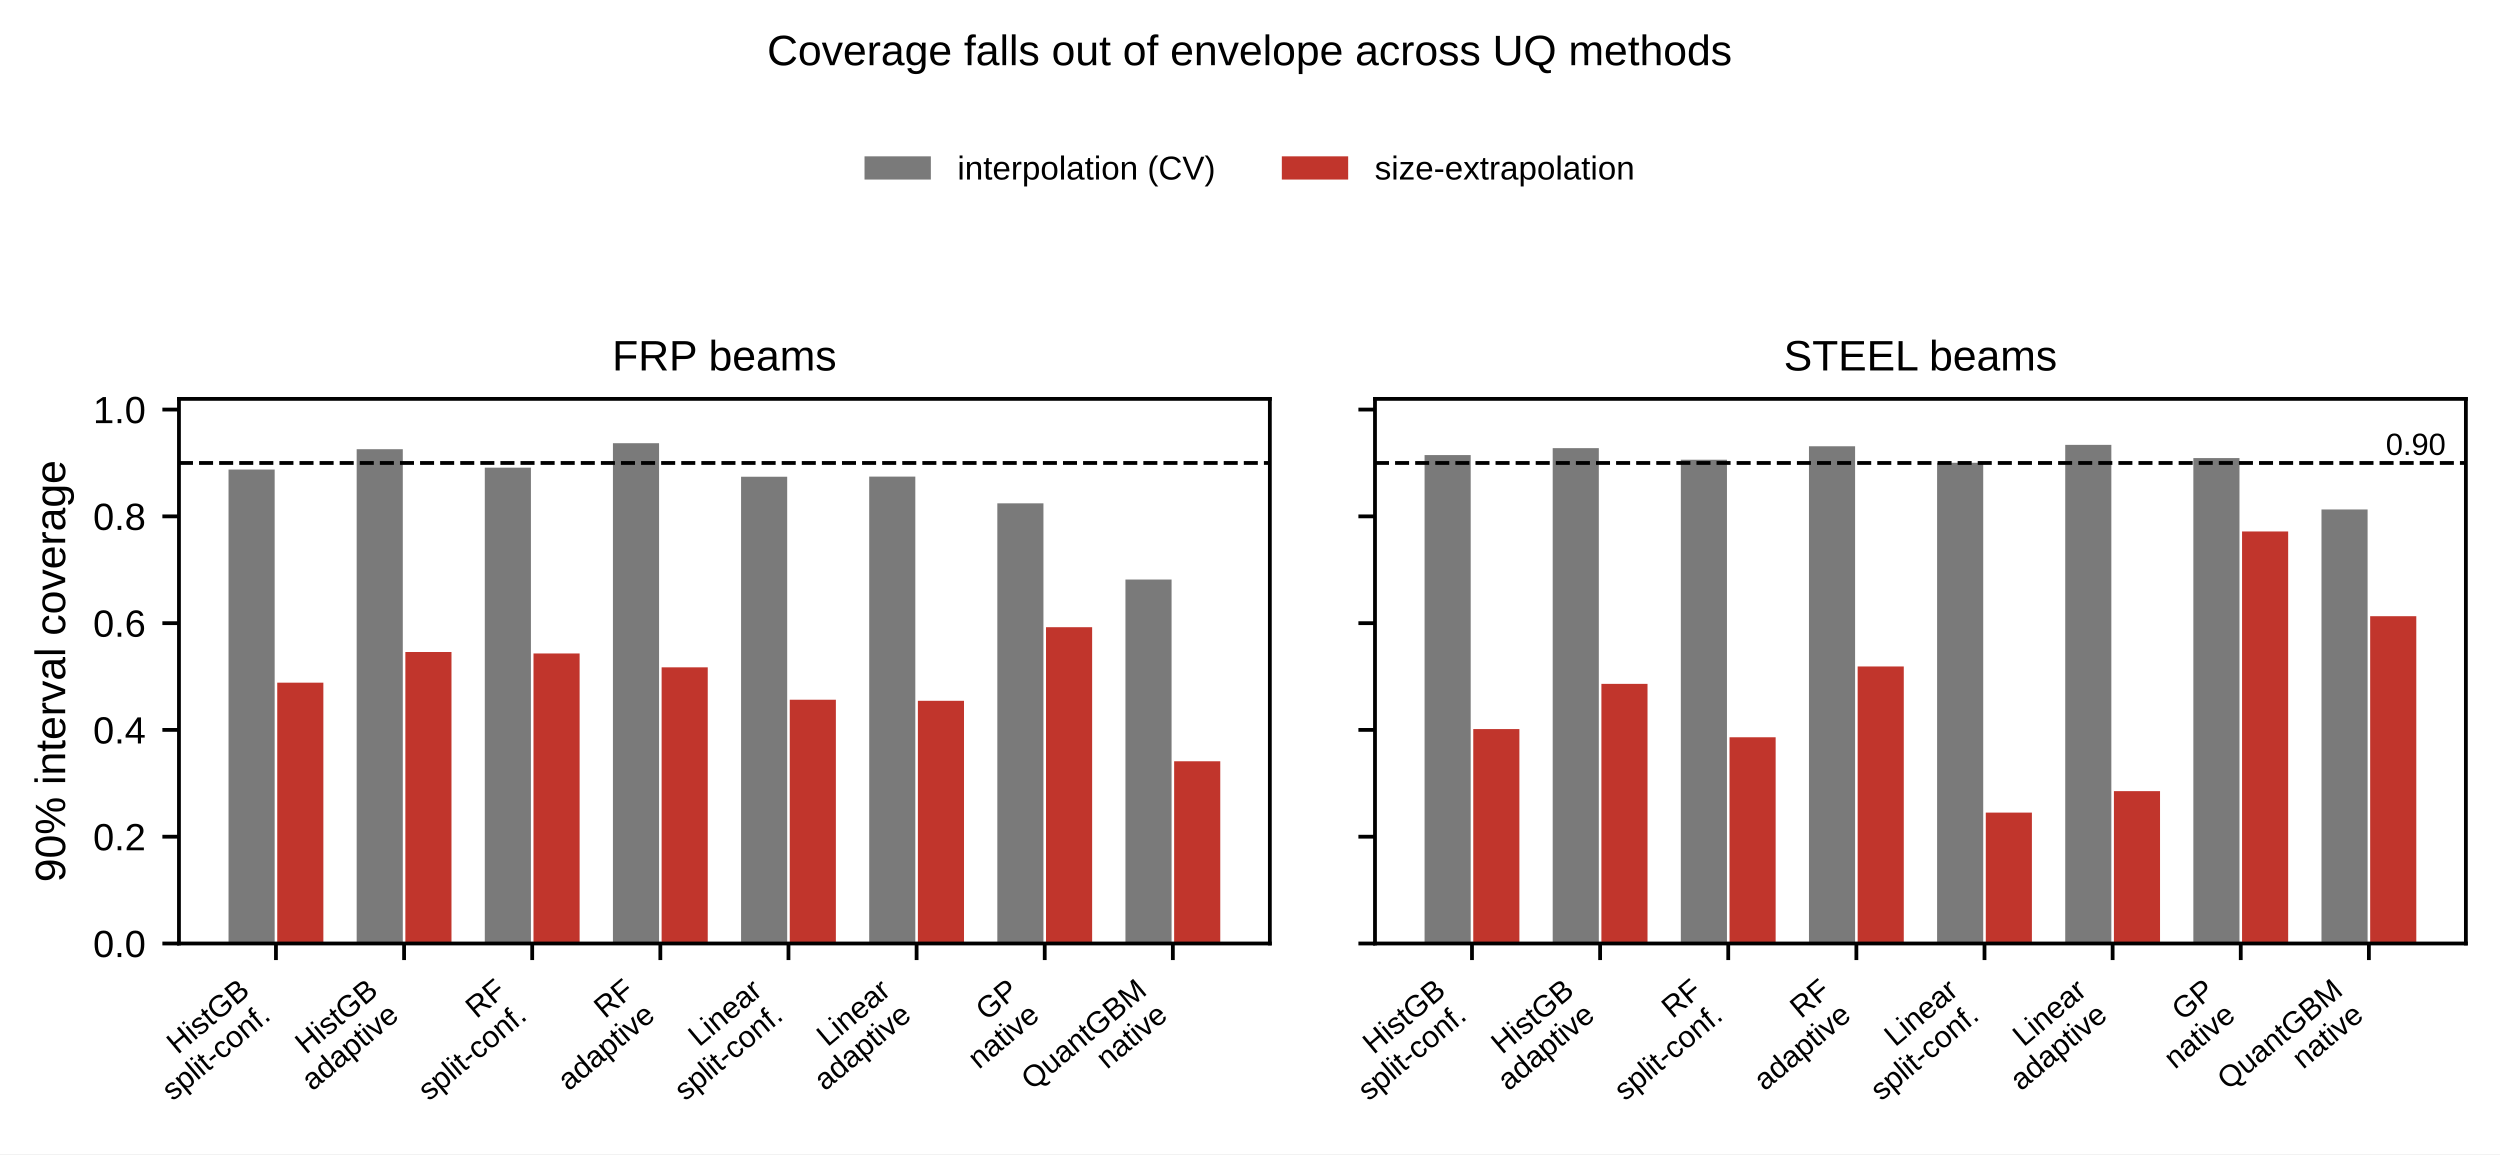
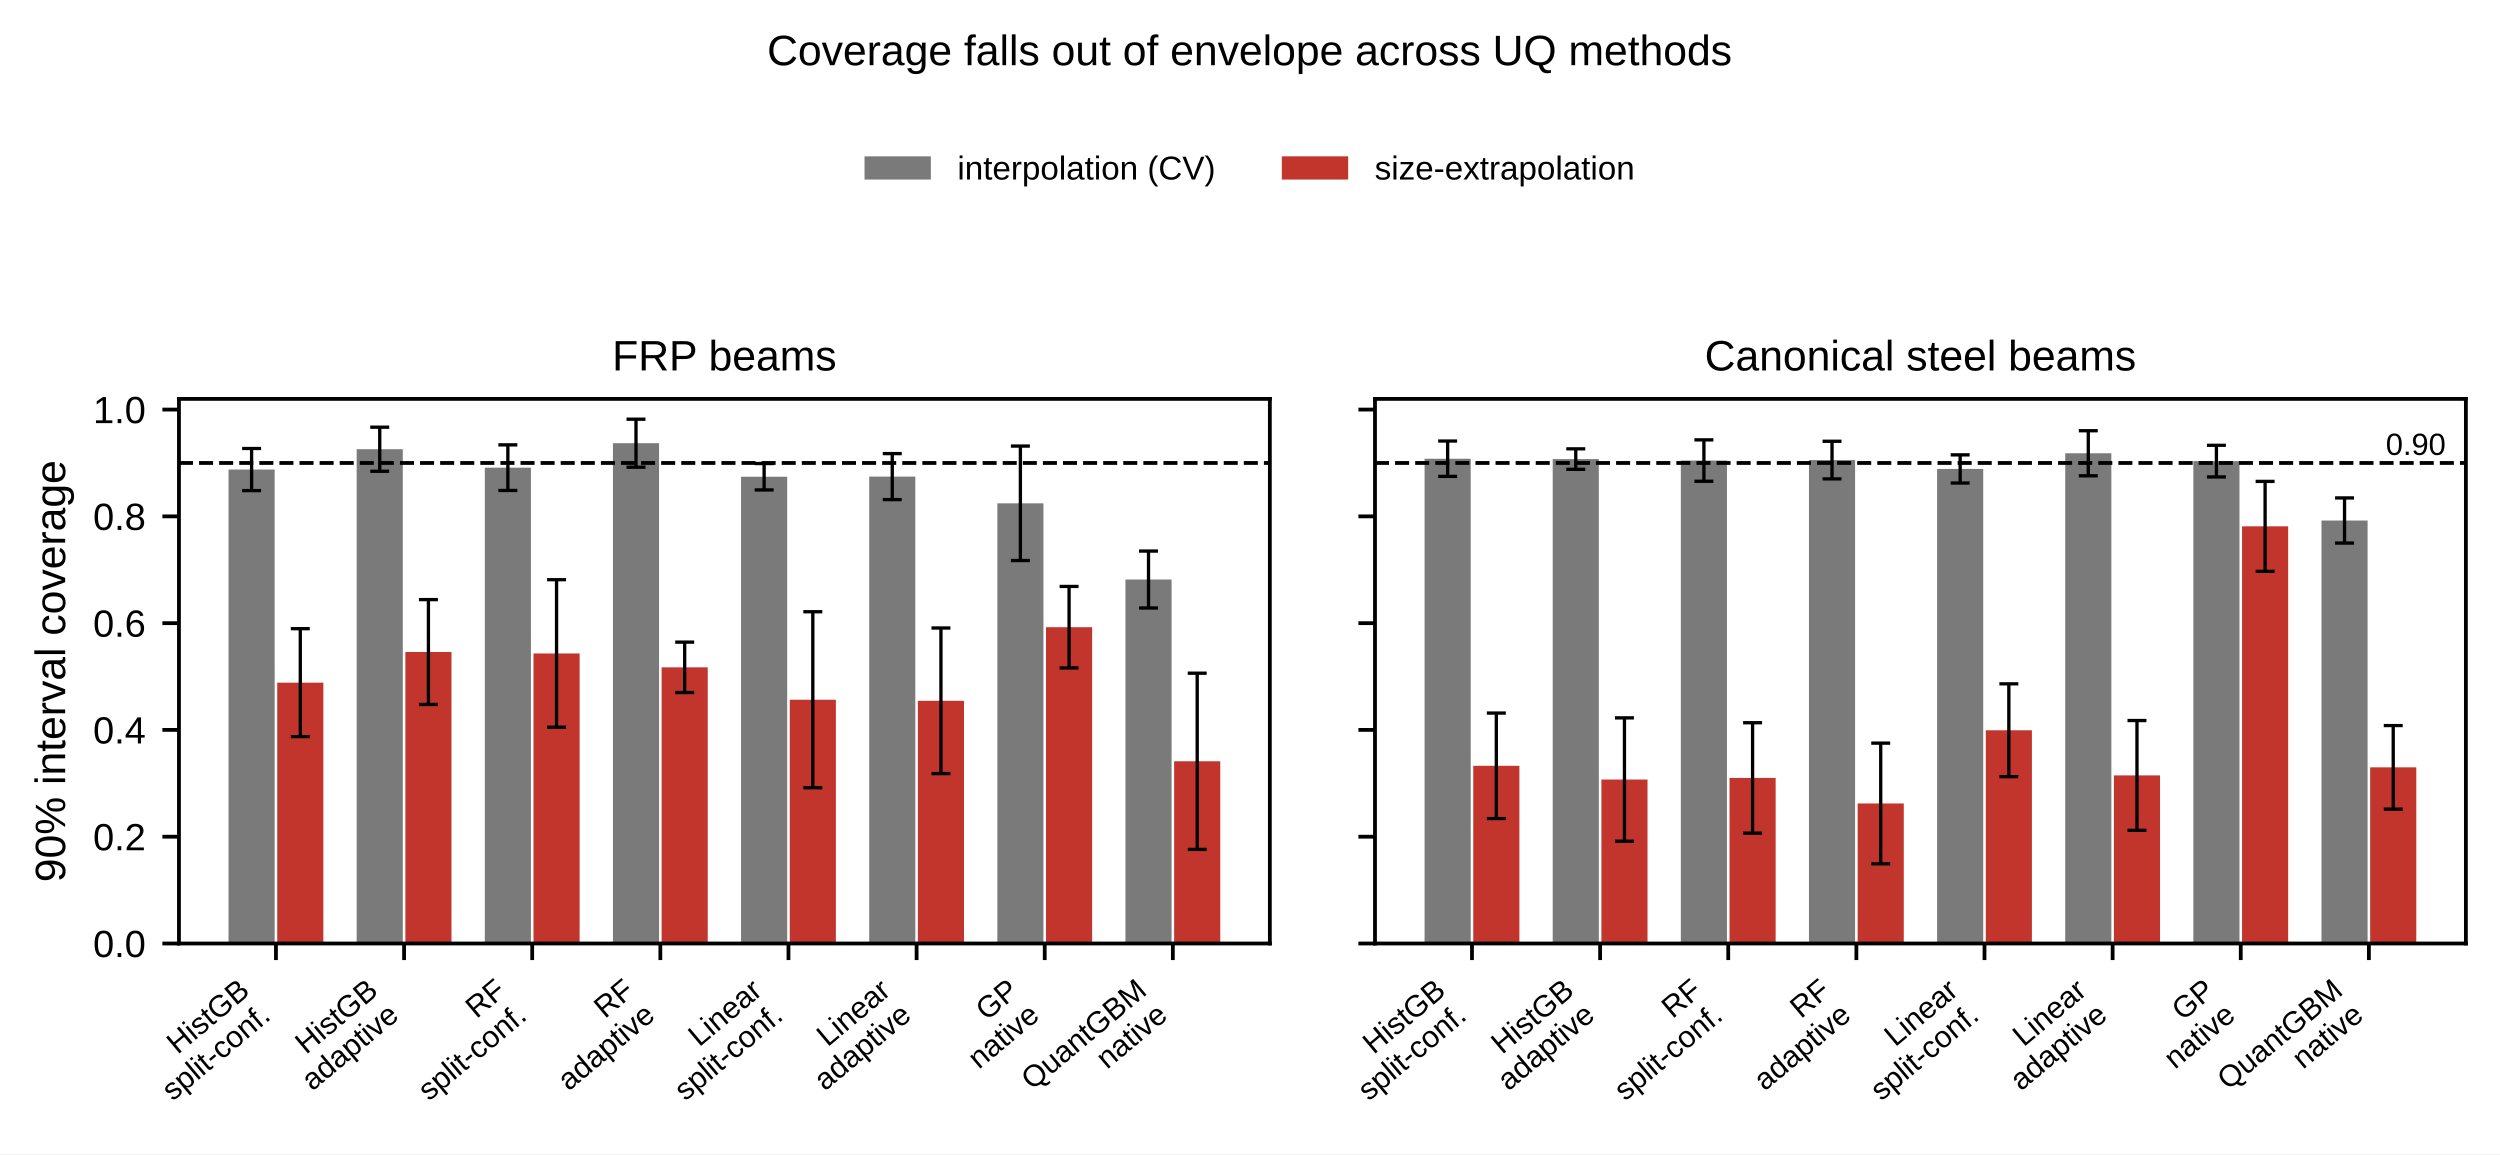
<svg xmlns="http://www.w3.org/2000/svg" xmlns:xlink="http://www.w3.org/1999/xlink" width="527.586pt" height="243.555pt" viewBox="0 0 527.586 243.555" version="1.1">
  <defs>
    <style type="text/css">*{stroke-linejoin: round; stroke-linecap: butt}</style>
  </defs>
  <g id="figure_1">
    <g id="patch_1">
      <path d="M 0 243.555  L 527.586 243.555  L 527.586 0  L 0 0  z " style="fill: #ffffff" />
    </g>
    <g id="axes_1">
      <g id="patch_2">
        <path d="M 37.766 199.109  L 267.982 199.109  L 267.982 84.18  L 37.766 84.18  z " style="fill: #ffffff" />
      </g>
      <g id="patch_3">
-         <path d="M 48.23 199.109  L 57.965 199.109  L 57.965 99.088  L 48.23 99.088  z " clip-path="url(#p25dbce56be)" style="fill: #7a7a7a" />
+         <path d="M 48.23 199.109  L 57.965 199.109  L 57.965 99.088  L 48.23 99.088  z " clip-path="url(#ped5064fdd3)" style="fill: #7a7a7a" />
      </g>
      <g id="patch_4">
-         <path d="M 75.27 199.109  L 85.004 199.109  L 85.004 94.802  L 75.27 94.802  z " clip-path="url(#p25dbce56be)" style="fill: #7a7a7a" />
+         <path d="M 75.27 199.109  L 85.004 199.109  L 85.004 94.802  L 75.27 94.802  z " clip-path="url(#ped5064fdd3)" style="fill: #7a7a7a" />
      </g>
      <g id="patch_5">
-         <path d="M 102.31 199.109  L 112.044 199.109  L 112.044 98.693  L 102.31 98.693  z " clip-path="url(#p25dbce56be)" style="fill: #7a7a7a" />
+         <path d="M 102.31 199.109  L 112.044 199.109  L 112.044 98.693  L 102.31 98.693  z " clip-path="url(#ped5064fdd3)" style="fill: #7a7a7a" />
      </g>
      <g id="patch_6">
-         <path d="M 129.349 199.109  L 139.084 199.109  L 139.084 93.528  L 129.349 93.528  z " clip-path="url(#p25dbce56be)" style="fill: #7a7a7a" />
+         <path d="M 129.349 199.109  L 139.084 199.109  L 139.084 93.528  L 129.349 93.528  z " clip-path="url(#ped5064fdd3)" style="fill: #7a7a7a" />
      </g>
      <g id="patch_7">
-         <path d="M 156.389 199.109  L 166.123 199.109  L 166.123 100.611  L 156.389 100.611  z " clip-path="url(#p25dbce56be)" style="fill: #7a7a7a" />
+         <path d="M 156.389 199.109  L 166.123 199.109  L 166.123 100.611  L 156.389 100.611  z " clip-path="url(#ped5064fdd3)" style="fill: #7a7a7a" />
      </g>
      <g id="patch_8">
-         <path d="M 183.429 199.109  L 193.163 199.109  L 193.163 100.577  L 183.429 100.577  z " clip-path="url(#p25dbce56be)" style="fill: #7a7a7a" />
+         <path d="M 183.429 199.109  L 193.163 199.109  L 193.163 100.577  L 183.429 100.577  z " clip-path="url(#ped5064fdd3)" style="fill: #7a7a7a" />
      </g>
      <g id="patch_9">
-         <path d="M 210.469 199.109  L 220.203 199.109  L 220.203 106.216  L 210.469 106.216  z " clip-path="url(#p25dbce56be)" style="fill: #7a7a7a" />
+         <path d="M 210.469 199.109  L 220.203 199.109  L 220.203 106.216  L 210.469 106.216  z " clip-path="url(#ped5064fdd3)" style="fill: #7a7a7a" />
      </g>
      <g id="patch_10">
-         <path d="M 237.508 199.109  L 247.243 199.109  L 247.243 122.302  L 237.508 122.302  z " clip-path="url(#p25dbce56be)" style="fill: #7a7a7a" />
+         <path d="M 237.508 199.109  L 247.243 199.109  L 247.243 122.302  L 237.508 122.302  z " clip-path="url(#ped5064fdd3)" style="fill: #7a7a7a" />
      </g>
      <g id="patch_11">
-         <path d="M 58.505 199.109  L 68.24 199.109  L 68.24 144.064  L 58.505 144.064  z " clip-path="url(#p25dbce56be)" style="fill: #c1352c" />
+         <path d="M 58.505 199.109  L 68.24 199.109  L 68.24 144.064  L 58.505 144.064  z " clip-path="url(#ped5064fdd3)" style="fill: #c1352c" />
      </g>
      <g id="patch_12">
-         <path d="M 85.545 199.109  L 95.279 199.109  L 95.279 137.6  L 85.545 137.6  z " clip-path="url(#p25dbce56be)" style="fill: #c1352c" />
+         <path d="M 85.545 199.109  L 95.279 199.109  L 95.279 137.6  L 85.545 137.6  z " clip-path="url(#ped5064fdd3)" style="fill: #c1352c" />
      </g>
      <g id="patch_13">
-         <path d="M 112.585 199.109  L 122.319 199.109  L 122.319 137.9  L 112.585 137.9  z " clip-path="url(#p25dbce56be)" style="fill: #c1352c" />
+         <path d="M 112.585 199.109  L 122.319 199.109  L 122.319 137.9  L 112.585 137.9  z " clip-path="url(#ped5064fdd3)" style="fill: #c1352c" />
      </g>
      <g id="patch_14">
-         <path d="M 139.625 199.109  L 149.359 199.109  L 149.359 140.829  L 139.625 140.829  z " clip-path="url(#p25dbce56be)" style="fill: #c1352c" />
+         <path d="M 139.625 199.109  L 149.359 199.109  L 149.359 140.829  L 139.625 140.829  z " clip-path="url(#ped5064fdd3)" style="fill: #c1352c" />
      </g>
      <g id="patch_15">
-         <path d="M 166.664 199.109  L 176.399 199.109  L 176.399 147.67  L 166.664 147.67  z " clip-path="url(#p25dbce56be)" style="fill: #c1352c" />
+         <path d="M 166.664 199.109  L 176.399 199.109  L 176.399 147.67  L 166.664 147.67  z " clip-path="url(#ped5064fdd3)" style="fill: #c1352c" />
      </g>
      <g id="patch_16">
-         <path d="M 193.704 199.109  L 203.438 199.109  L 203.438 147.89  L 193.704 147.89  z " clip-path="url(#p25dbce56be)" style="fill: #c1352c" />
+         <path d="M 193.704 199.109  L 203.438 199.109  L 203.438 147.89  L 193.704 147.89  z " clip-path="url(#ped5064fdd3)" style="fill: #c1352c" />
      </g>
      <g id="patch_17">
-         <path d="M 220.744 199.109  L 230.478 199.109  L 230.478 132.355  L 220.744 132.355  z " clip-path="url(#p25dbce56be)" style="fill: #c1352c" />
+         <path d="M 220.744 199.109  L 230.478 199.109  L 230.478 132.355  L 220.744 132.355  z " clip-path="url(#ped5064fdd3)" style="fill: #c1352c" />
      </g>
      <g id="patch_18">
-         <path d="M 247.783 199.109  L 257.518 199.109  L 257.518 160.659  L 247.783 160.659  z " clip-path="url(#p25dbce56be)" style="fill: #c1352c" />
+         <path d="M 247.783 199.109  L 257.518 199.109  L 257.518 160.659  L 247.783 160.659  z " clip-path="url(#ped5064fdd3)" style="fill: #c1352c" />
      </g>
      <g id="matplotlib.axis_1">
        <g id="xtick_1">
          <g id="line2d_1">
            <defs>
-               <path id="m31383360c9" d="M 0 0  L 0 3.5  " style="stroke: #000000; stroke-width: 0.8" />
+               <path id="m9998311fe2" d="M 0 0  L 0 3.5  " style="stroke: #000000; stroke-width: 0.8" />
            </defs>
            <g>
-               <use xlink:href="#m31383360c9" x="58.235" y="199.109" style="stroke: #000000; stroke-width: 0.8" />
+               <use xlink:href="#m9998311fe2" x="58.235" y="199.109" style="stroke: #000000; stroke-width: 0.8" />
            </g>
          </g>
          <g id="text_1">
            <text style="font-size: 6.4px; font-family: 'Arial', 'DejaVu Sans', 'Liberation Sans', sans-serif" transform="translate(37.4791 222.6472) rotate(-40)">HistGB</text>
            <text style="font-size: 6.4px; font-family: 'Arial', 'DejaVu Sans', 'Liberation Sans', sans-serif" transform="translate(36.43848 232.4791) rotate(-40)">split-conf.</text>
          </g>
        </g>
        <g id="xtick_2">
          <g id="line2d_2">
            <g>
-               <use xlink:href="#m31383360c9" x="85.275" y="199.109" style="stroke: #000000; stroke-width: 0.8" />
+               <use xlink:href="#m9998311fe2" x="85.275" y="199.109" style="stroke: #000000; stroke-width: 0.8" />
            </g>
          </g>
          <g id="text_2">
            <text style="font-size: 6.4px; font-family: 'Arial', 'DejaVu Sans', 'Liberation Sans', sans-serif" transform="translate(64.57897 222.6472) rotate(-40)">HistGB</text>
            <text style="font-size: 6.4px; font-family: 'Arial', 'DejaVu Sans', 'Liberation Sans', sans-serif" transform="translate(65.92264 230.3563) rotate(-40)">adaptive</text>
          </g>
        </g>
        <g id="xtick_3">
          <g id="line2d_3">
            <g>
-               <use xlink:href="#m31383360c9" x="112.314" y="199.109" style="stroke: #000000; stroke-width: 0.8" />
+               <use xlink:href="#m9998311fe2" x="112.314" y="199.109" style="stroke: #000000; stroke-width: 0.8" />
            </g>
          </g>
          <g id="text_3">
            <text style="font-size: 6.4px; font-family: 'Arial', 'DejaVu Sans', 'Liberation Sans', sans-serif" transform="translate(100.5504 215.1021) rotate(-40)">RF</text>
            <text style="font-size: 6.4px; font-family: 'Arial', 'DejaVu Sans', 'Liberation Sans', sans-serif" transform="translate(90.51791 232.4791) rotate(-40)">split-conf.</text>
          </g>
        </g>
        <g id="xtick_4">
          <g id="line2d_4">
            <g>
-               <use xlink:href="#m31383360c9" x="139.354" y="199.109" style="stroke: #000000; stroke-width: 0.8" />
+               <use xlink:href="#m9998311fe2" x="139.354" y="199.109" style="stroke: #000000; stroke-width: 0.8" />
            </g>
          </g>
          <g id="text_4">
            <text style="font-size: 6.4px; font-family: 'Arial', 'DejaVu Sans', 'Liberation Sans', sans-serif" transform="translate(127.6502 215.1021) rotate(-40)">RF</text>
            <text style="font-size: 6.4px; font-family: 'Arial', 'DejaVu Sans', 'Liberation Sans', sans-serif" transform="translate(120.0021 230.3563) rotate(-40)">adaptive</text>
          </g>
        </g>
        <g id="xtick_5">
          <g id="line2d_5">
            <g>
-               <use xlink:href="#m31383360c9" x="166.394" y="199.109" style="stroke: #000000; stroke-width: 0.8" />
+               <use xlink:href="#m9998311fe2" x="166.394" y="199.109" style="stroke: #000000; stroke-width: 0.8" />
            </g>
          </g>
          <g id="text_5">
            <text style="font-size: 6.4px; font-family: 'Arial', 'DejaVu Sans', 'Liberation Sans', sans-serif" transform="translate(147.5377 221.0531) rotate(-40)">Linear</text>
            <text style="font-size: 6.4px; font-family: 'Arial', 'DejaVu Sans', 'Liberation Sans', sans-serif" transform="translate(144.5973 232.4791) rotate(-40)">split-conf.</text>
          </g>
        </g>
        <g id="xtick_6">
          <g id="line2d_6">
            <g>
-               <use xlink:href="#m31383360c9" x="193.434" y="199.109" style="stroke: #000000; stroke-width: 0.8" />
+               <use xlink:href="#m9998311fe2" x="193.434" y="199.109" style="stroke: #000000; stroke-width: 0.8" />
            </g>
          </g>
          <g id="text_6">
            <text style="font-size: 6.4px; font-family: 'Arial', 'DejaVu Sans', 'Liberation Sans', sans-serif" transform="translate(174.6376 221.0531) rotate(-40)">Linear</text>
            <text style="font-size: 6.4px; font-family: 'Arial', 'DejaVu Sans', 'Liberation Sans', sans-serif" transform="translate(174.0815 230.3563) rotate(-40)">adaptive</text>
          </g>
        </g>
        <g id="xtick_7">
          <g id="line2d_7">
            <g>
-               <use xlink:href="#m31383360c9" x="220.473" y="199.109" style="stroke: #000000; stroke-width: 0.8" />
+               <use xlink:href="#m9998311fe2" x="220.473" y="199.109" style="stroke: #000000; stroke-width: 0.8" />
            </g>
          </g>
          <g id="text_7">
            <text style="font-size: 6.4px; font-family: 'Arial', 'DejaVu Sans', 'Liberation Sans', sans-serif" transform="translate(208.2209 215.5624) rotate(-40)">GP</text>
            <text style="font-size: 6.4px; font-family: 'Arial', 'DejaVu Sans', 'Liberation Sans', sans-serif" transform="translate(206.5739 225.7809) rotate(-40)">native</text>
          </g>
        </g>
        <g id="xtick_8">
          <g id="line2d_8">
            <g>
-               <use xlink:href="#m31383360c9" x="247.513" y="199.109" style="stroke: #000000; stroke-width: 0.8" />
+               <use xlink:href="#m9998311fe2" x="247.513" y="199.109" style="stroke: #000000; stroke-width: 0.8" />
            </g>
          </g>
          <g id="text_8">
            <text style="font-size: 6.4px; font-family: 'Arial', 'DejaVu Sans', 'Liberation Sans', sans-serif" transform="translate(217.8224 230.1948) rotate(-40)">QuantGBM</text>
            <text style="font-size: 6.4px; font-family: 'Arial', 'DejaVu Sans', 'Liberation Sans', sans-serif" transform="translate(233.6136 225.7809) rotate(-40)">native</text>
          </g>
        </g>
      </g>
      <g id="matplotlib.axis_2">
        <g id="ytick_1">
          <g id="line2d_9">
            <defs>
-               <path id="m0e5a0fa871" d="M 0 0  L -3.5 0  " style="stroke: #000000; stroke-width: 0.8" />
+               <path id="mc9db3540c3" d="M 0 0  L -3.5 0  " style="stroke: #000000; stroke-width: 0.8" />
            </defs>
            <g>
-               <use xlink:href="#m0e5a0fa871" x="37.766" y="199.109" style="stroke: #000000; stroke-width: 0.8" />
+               <use xlink:href="#mc9db3540c3" x="37.766" y="199.109" style="stroke: #000000; stroke-width: 0.8" />
            </g>
          </g>
          <g id="text_9">
            <text style="font-size: 8px; font-family: 'Arial', 'DejaVu Sans', 'Liberation Sans', sans-serif; text-anchor: end" x="30.766" y="201.972" transform="rotate(-0 30.76594 201.9724)">0.0</text>
          </g>
        </g>
        <g id="ytick_2">
          <g id="line2d_10">
            <g>
-               <use xlink:href="#m0e5a0fa871" x="37.766" y="176.574" style="stroke: #000000; stroke-width: 0.8" />
+               <use xlink:href="#mc9db3540c3" x="37.766" y="176.574" style="stroke: #000000; stroke-width: 0.8" />
            </g>
          </g>
          <g id="text_10">
            <text style="font-size: 8px; font-family: 'Arial', 'DejaVu Sans', 'Liberation Sans', sans-serif; text-anchor: end" x="30.766" y="179.437" transform="rotate(-0 30.76594 179.4372)">0.2</text>
          </g>
        </g>
        <g id="ytick_3">
          <g id="line2d_11">
            <g>
-               <use xlink:href="#m0e5a0fa871" x="37.766" y="154.039" style="stroke: #000000; stroke-width: 0.8" />
+               <use xlink:href="#mc9db3540c3" x="37.766" y="154.039" style="stroke: #000000; stroke-width: 0.8" />
            </g>
          </g>
          <g id="text_11">
            <text style="font-size: 8px; font-family: 'Arial', 'DejaVu Sans', 'Liberation Sans', sans-serif; text-anchor: end" x="30.766" y="156.902" transform="rotate(-0 30.76594 156.9021)">0.4</text>
          </g>
        </g>
        <g id="ytick_4">
          <g id="line2d_12">
            <g>
-               <use xlink:href="#m0e5a0fa871" x="37.766" y="131.504" style="stroke: #000000; stroke-width: 0.8" />
+               <use xlink:href="#mc9db3540c3" x="37.766" y="131.504" style="stroke: #000000; stroke-width: 0.8" />
            </g>
          </g>
          <g id="text_12">
            <text style="font-size: 8px; font-family: 'Arial', 'DejaVu Sans', 'Liberation Sans', sans-serif; text-anchor: end" x="30.766" y="134.367" transform="rotate(-0 30.76594 134.3669)">0.6</text>
          </g>
        </g>
        <g id="ytick_5">
          <g id="line2d_13">
            <g>
-               <use xlink:href="#m0e5a0fa871" x="37.766" y="108.969" style="stroke: #000000; stroke-width: 0.8" />
+               <use xlink:href="#mc9db3540c3" x="37.766" y="108.969" style="stroke: #000000; stroke-width: 0.8" />
            </g>
          </g>
          <g id="text_13">
            <text style="font-size: 8px; font-family: 'Arial', 'DejaVu Sans', 'Liberation Sans', sans-serif; text-anchor: end" x="30.766" y="111.832" transform="rotate(-0 30.76594 111.8318)">0.8</text>
          </g>
        </g>
        <g id="ytick_6">
          <g id="line2d_14">
            <g>
-               <use xlink:href="#m0e5a0fa871" x="37.766" y="86.434" style="stroke: #000000; stroke-width: 0.8" />
+               <use xlink:href="#mc9db3540c3" x="37.766" y="86.434" style="stroke: #000000; stroke-width: 0.8" />
            </g>
          </g>
          <g id="text_14">
            <text style="font-size: 8px; font-family: 'Arial', 'DejaVu Sans', 'Liberation Sans', sans-serif; text-anchor: end" x="30.766" y="89.297" transform="rotate(-0 30.76594 89.29664)">1.0</text>
          </g>
        </g>
        <g id="text_15">
          <text style="font-size: 9px; font-family: 'Arial', 'DejaVu Sans', 'Liberation Sans', sans-serif; text-anchor: middle" x="13.752" y="141.645" transform="rotate(-90 13.75172 141.6446)">90% interval coverage</text>
        </g>
      </g>
+       <g id="LineCollection_1">
+         <path d="M 53.097 103.528  L 53.097 94.648  " clip-path="url(#ped5064fdd3)" style="fill: none; stroke: #000000; stroke-width: 0.7" />
+         <path d="M 80.137 99.454  L 80.137 90.151  " clip-path="url(#ped5064fdd3)" style="fill: none; stroke: #000000; stroke-width: 0.7" />
+         <path d="M 107.177 103.508  L 107.177 93.877  " clip-path="url(#ped5064fdd3)" style="fill: none; stroke: #000000; stroke-width: 0.7" />
+         <path d="M 134.217 98.592  L 134.217 88.465  " clip-path="url(#ped5064fdd3)" style="fill: none; stroke: #000000; stroke-width: 0.7" />
+         <path d="M 161.256 103.396  L 161.256 97.826  " clip-path="url(#ped5064fdd3)" style="fill: none; stroke: #000000; stroke-width: 0.7" />
+         <path d="M 188.296 105.427  L 188.296 95.727  " clip-path="url(#ped5064fdd3)" style="fill: none; stroke: #000000; stroke-width: 0.7" />
+         <path d="M 215.336 118.294  L 215.336 94.139  " clip-path="url(#ped5064fdd3)" style="fill: none; stroke: #000000; stroke-width: 0.7" />
+         <path d="M 242.375 128.306  L 242.375 116.298  " clip-path="url(#ped5064fdd3)" style="fill: none; stroke: #000000; stroke-width: 0.7" />
+       </g>
      <g id="line2d_15">
-         <path d="M 37.766 97.701  L 267.982 97.701  " clip-path="url(#p25dbce56be)" style="fill: none; stroke-dasharray: 2.96,1.28; stroke-dashoffset: 0; stroke: #000000; stroke-width: 0.8" />
+         <defs>
+           <path id="m0b0eac225a" d="M 2 0  L -2 -0  " style="stroke: #000000; stroke-width: 0.7" />
+         </defs>
+         <g clip-path="url(#ped5064fdd3)">
+           <use xlink:href="#m0b0eac225a" x="53.097" y="103.528" style="fill: #1f77b4; stroke: #000000; stroke-width: 0.7" />
+           <use xlink:href="#m0b0eac225a" x="80.137" y="99.454" style="fill: #1f77b4; stroke: #000000; stroke-width: 0.7" />
+           <use xlink:href="#m0b0eac225a" x="107.177" y="103.508" style="fill: #1f77b4; stroke: #000000; stroke-width: 0.7" />
+           <use xlink:href="#m0b0eac225a" x="134.217" y="98.592" style="fill: #1f77b4; stroke: #000000; stroke-width: 0.7" />
+           <use xlink:href="#m0b0eac225a" x="161.256" y="103.396" style="fill: #1f77b4; stroke: #000000; stroke-width: 0.7" />
+           <use xlink:href="#m0b0eac225a" x="188.296" y="105.427" style="fill: #1f77b4; stroke: #000000; stroke-width: 0.7" />
+           <use xlink:href="#m0b0eac225a" x="215.336" y="118.294" style="fill: #1f77b4; stroke: #000000; stroke-width: 0.7" />
+           <use xlink:href="#m0b0eac225a" x="242.375" y="128.306" style="fill: #1f77b4; stroke: #000000; stroke-width: 0.7" />
+         </g>
+       </g>
+       <g id="line2d_16">
+         <g clip-path="url(#ped5064fdd3)">
+           <use xlink:href="#m0b0eac225a" x="53.097" y="94.648" style="fill: #1f77b4; stroke: #000000; stroke-width: 0.7" />
+           <use xlink:href="#m0b0eac225a" x="80.137" y="90.151" style="fill: #1f77b4; stroke: #000000; stroke-width: 0.7" />
+           <use xlink:href="#m0b0eac225a" x="107.177" y="93.877" style="fill: #1f77b4; stroke: #000000; stroke-width: 0.7" />
+           <use xlink:href="#m0b0eac225a" x="134.217" y="88.465" style="fill: #1f77b4; stroke: #000000; stroke-width: 0.7" />
+           <use xlink:href="#m0b0eac225a" x="161.256" y="97.826" style="fill: #1f77b4; stroke: #000000; stroke-width: 0.7" />
+           <use xlink:href="#m0b0eac225a" x="188.296" y="95.727" style="fill: #1f77b4; stroke: #000000; stroke-width: 0.7" />
+           <use xlink:href="#m0b0eac225a" x="215.336" y="94.139" style="fill: #1f77b4; stroke: #000000; stroke-width: 0.7" />
+           <use xlink:href="#m0b0eac225a" x="242.375" y="116.298" style="fill: #1f77b4; stroke: #000000; stroke-width: 0.7" />
+         </g>
+       </g>
+       <g id="LineCollection_2">
+         <path d="M 63.373 155.454  L 63.373 132.673  " clip-path="url(#ped5064fdd3)" style="fill: none; stroke: #000000; stroke-width: 0.7" />
+         <path d="M 90.412 148.665  L 90.412 126.536  " clip-path="url(#ped5064fdd3)" style="fill: none; stroke: #000000; stroke-width: 0.7" />
+         <path d="M 117.452 153.463  L 117.452 122.337  " clip-path="url(#ped5064fdd3)" style="fill: none; stroke: #000000; stroke-width: 0.7" />
+         <path d="M 144.492 146.145  L 144.492 135.512  " clip-path="url(#ped5064fdd3)" style="fill: none; stroke: #000000; stroke-width: 0.7" />
+         <path d="M 171.531 166.241  L 171.531 129.099  " clip-path="url(#ped5064fdd3)" style="fill: none; stroke: #000000; stroke-width: 0.7" />
+         <path d="M 198.571 163.252  L 198.571 132.529  " clip-path="url(#ped5064fdd3)" style="fill: none; stroke: #000000; stroke-width: 0.7" />
+         <path d="M 225.611 140.952  L 225.611 123.758  " clip-path="url(#ped5064fdd3)" style="fill: none; stroke: #000000; stroke-width: 0.7" />
+         <path d="M 252.651 179.248  L 252.651 142.07  " clip-path="url(#ped5064fdd3)" style="fill: none; stroke: #000000; stroke-width: 0.7" />
+       </g>
+       <g id="line2d_17">
+         <g clip-path="url(#ped5064fdd3)">
+           <use xlink:href="#m0b0eac225a" x="63.373" y="155.454" style="fill: #1f77b4; stroke: #000000; stroke-width: 0.7" />
+           <use xlink:href="#m0b0eac225a" x="90.412" y="148.665" style="fill: #1f77b4; stroke: #000000; stroke-width: 0.7" />
+           <use xlink:href="#m0b0eac225a" x="117.452" y="153.463" style="fill: #1f77b4; stroke: #000000; stroke-width: 0.7" />
+           <use xlink:href="#m0b0eac225a" x="144.492" y="146.145" style="fill: #1f77b4; stroke: #000000; stroke-width: 0.7" />
+           <use xlink:href="#m0b0eac225a" x="171.531" y="166.241" style="fill: #1f77b4; stroke: #000000; stroke-width: 0.7" />
+           <use xlink:href="#m0b0eac225a" x="198.571" y="163.252" style="fill: #1f77b4; stroke: #000000; stroke-width: 0.7" />
+           <use xlink:href="#m0b0eac225a" x="225.611" y="140.952" style="fill: #1f77b4; stroke: #000000; stroke-width: 0.7" />
+           <use xlink:href="#m0b0eac225a" x="252.651" y="179.248" style="fill: #1f77b4; stroke: #000000; stroke-width: 0.7" />
+         </g>
+       </g>
+       <g id="line2d_18">
+         <g clip-path="url(#ped5064fdd3)">
+           <use xlink:href="#m0b0eac225a" x="63.373" y="132.673" style="fill: #1f77b4; stroke: #000000; stroke-width: 0.7" />
+           <use xlink:href="#m0b0eac225a" x="90.412" y="126.536" style="fill: #1f77b4; stroke: #000000; stroke-width: 0.7" />
+           <use xlink:href="#m0b0eac225a" x="117.452" y="122.337" style="fill: #1f77b4; stroke: #000000; stroke-width: 0.7" />
+           <use xlink:href="#m0b0eac225a" x="144.492" y="135.512" style="fill: #1f77b4; stroke: #000000; stroke-width: 0.7" />
+           <use xlink:href="#m0b0eac225a" x="171.531" y="129.099" style="fill: #1f77b4; stroke: #000000; stroke-width: 0.7" />
+           <use xlink:href="#m0b0eac225a" x="198.571" y="132.529" style="fill: #1f77b4; stroke: #000000; stroke-width: 0.7" />
+           <use xlink:href="#m0b0eac225a" x="225.611" y="123.758" style="fill: #1f77b4; stroke: #000000; stroke-width: 0.7" />
+           <use xlink:href="#m0b0eac225a" x="252.651" y="142.07" style="fill: #1f77b4; stroke: #000000; stroke-width: 0.7" />
+         </g>
+       </g>
+       <g id="line2d_19">
+         <path d="M 37.766 97.701  L 267.982 97.701  " clip-path="url(#ped5064fdd3)" style="fill: none; stroke-dasharray: 2.96,1.28; stroke-dashoffset: 0; stroke: #000000; stroke-width: 0.8" />
      </g>
      <g id="patch_19">
        <path d="M 37.766 199.109  L 37.766 84.18  " style="fill: none; stroke: #000000; stroke-width: 0.8; stroke-linejoin: miter; stroke-linecap: square" />
      </g>
      <g id="patch_20">
        <path d="M 267.982 199.109  L 267.982 84.18  " style="fill: none; stroke: #000000; stroke-width: 0.8; stroke-linejoin: miter; stroke-linecap: square" />
      </g>
      <g id="patch_21">
        <path d="M 37.766 199.109  L 267.982 199.109  " style="fill: none; stroke: #000000; stroke-width: 0.8; stroke-linejoin: miter; stroke-linecap: square" />
      </g>
      <g id="patch_22">
        <path d="M 37.766 84.18  L 267.982 84.18  " style="fill: none; stroke: #000000; stroke-width: 0.8; stroke-linejoin: miter; stroke-linecap: square" />
      </g>
      <g id="text_16">
        <text style="font-size: 9px; font-family: 'Arial', 'DejaVu Sans', 'Liberation Sans', sans-serif; text-anchor: middle" x="152.874" y="78.18" transform="rotate(-0 152.874 78.18)">FRP beams</text>
      </g>
    </g>
    <g id="axes_2">
      <g id="patch_23">
        <path d="M 290.17 199.109  L 520.386 199.109  L 520.386 84.18  L 290.17 84.18  z " style="fill: #ffffff" />
      </g>
      <g id="patch_24">
-         <path d="M 300.634 199.109  L 310.368 199.109  L 310.368 96.041  L 300.634 96.041  z " clip-path="url(#p14b159401d)" style="fill: #7a7a7a" />
+         <path d="M 300.634 199.109  L 310.368 199.109  L 310.368 96.806  L 300.634 96.806  z " clip-path="url(#p72796719bd)" style="fill: #7a7a7a" />
      </g>
      <g id="patch_25">
-         <path d="M 327.674 199.109  L 337.408 199.109  L 337.408 94.566  L 327.674 94.566  z " clip-path="url(#p14b159401d)" style="fill: #7a7a7a" />
+         <path d="M 327.674 199.109  L 337.408 199.109  L 337.408 96.883  L 327.674 96.883  z " clip-path="url(#p72796719bd)" style="fill: #7a7a7a" />
      </g>
      <g id="patch_26">
-         <path d="M 354.714 199.109  L 364.448 199.109  L 364.448 97.013  L 354.714 97.013  z " clip-path="url(#p14b159401d)" style="fill: #7a7a7a" />
+         <path d="M 354.714 199.109  L 364.448 199.109  L 364.448 97.192  L 354.714 97.192  z " clip-path="url(#p72796719bd)" style="fill: #7a7a7a" />
      </g>
      <g id="patch_27">
-         <path d="M 381.753 199.109  L 391.488 199.109  L 391.488 94.176  L 381.753 94.176  z " clip-path="url(#p14b159401d)" style="fill: #7a7a7a" />
+         <path d="M 381.753 199.109  L 391.488 199.109  L 391.488 97.092  L 381.753 97.092  z " clip-path="url(#p72796719bd)" style="fill: #7a7a7a" />
      </g>
      <g id="patch_28">
-         <path d="M 408.793 199.109  L 418.527 199.109  L 418.527 97.672  L 408.793 97.672  z " clip-path="url(#p14b159401d)" style="fill: #7a7a7a" />
+         <path d="M 408.793 199.109  L 418.527 199.109  L 418.527 98.964  L 408.793 98.964  z " clip-path="url(#p72796719bd)" style="fill: #7a7a7a" />
      </g>
      <g id="patch_29">
-         <path d="M 435.833 199.109  L 445.567 199.109  L 445.567 93.882  L 435.833 93.882  z " clip-path="url(#p14b159401d)" style="fill: #7a7a7a" />
+         <path d="M 435.833 199.109  L 445.567 199.109  L 445.567 95.652  L 435.833 95.652  z " clip-path="url(#p72796719bd)" style="fill: #7a7a7a" />
      </g>
      <g id="patch_30">
-         <path d="M 462.872 199.109  L 472.607 199.109  L 472.607 96.669  L 462.872 96.669  z " clip-path="url(#p14b159401d)" style="fill: #7a7a7a" />
+         <path d="M 462.872 199.109  L 472.607 199.109  L 472.607 97.313  L 462.872 97.313  z " clip-path="url(#p72796719bd)" style="fill: #7a7a7a" />
      </g>
      <g id="patch_31">
-         <path d="M 489.912 199.109  L 499.646 199.109  L 499.646 107.514  L 489.912 107.514  z " clip-path="url(#p14b159401d)" style="fill: #7a7a7a" />
+         <path d="M 489.912 199.109  L 499.646 199.109  L 499.646 109.843  L 489.912 109.843  z " clip-path="url(#p72796719bd)" style="fill: #7a7a7a" />
      </g>
      <g id="patch_32">
-         <path d="M 310.909 199.109  L 320.644 199.109  L 320.644 153.854  L 310.909 153.854  z " clip-path="url(#p14b159401d)" style="fill: #c1352c" />
+         <path d="M 310.909 199.109  L 320.644 199.109  L 320.644 161.613  L 310.909 161.613  z " clip-path="url(#p72796719bd)" style="fill: #c1352c" />
      </g>
      <g id="patch_33">
-         <path d="M 337.949 199.109  L 347.683 199.109  L 347.683 144.321  L 337.949 144.321  z " clip-path="url(#p14b159401d)" style="fill: #c1352c" />
+         <path d="M 337.949 199.109  L 347.683 199.109  L 347.683 164.506  L 337.949 164.506  z " clip-path="url(#p72796719bd)" style="fill: #c1352c" />
      </g>
      <g id="patch_34">
-         <path d="M 364.989 199.109  L 374.723 199.109  L 374.723 155.59  L 364.989 155.59  z " clip-path="url(#p14b159401d)" style="fill: #c1352c" />
+         <path d="M 364.989 199.109  L 374.723 199.109  L 374.723 164.173  L 364.989 164.173  z " clip-path="url(#p72796719bd)" style="fill: #c1352c" />
      </g>
      <g id="patch_35">
-         <path d="M 392.028 199.109  L 401.763 199.109  L 401.763 140.647  L 392.028 140.647  z " clip-path="url(#p14b159401d)" style="fill: #c1352c" />
+         <path d="M 392.028 199.109  L 401.763 199.109  L 401.763 169.561  L 392.028 169.561  z " clip-path="url(#p72796719bd)" style="fill: #c1352c" />
      </g>
      <g id="patch_36">
-         <path d="M 419.068 199.109  L 428.802 199.109  L 428.802 171.48  L 419.068 171.48  z " clip-path="url(#p14b159401d)" style="fill: #c1352c" />
+         <path d="M 419.068 199.109  L 428.802 199.109  L 428.802 154.11  L 419.068 154.11  z " clip-path="url(#p72796719bd)" style="fill: #c1352c" />
      </g>
      <g id="patch_37">
-         <path d="M 446.108 199.109  L 455.842 199.109  L 455.842 166.961  L 446.108 166.961  z " clip-path="url(#p14b159401d)" style="fill: #c1352c" />
+         <path d="M 446.108 199.109  L 455.842 199.109  L 455.842 163.641  L 446.108 163.641  z " clip-path="url(#p72796719bd)" style="fill: #c1352c" />
      </g>
      <g id="patch_38">
-         <path d="M 473.148 199.109  L 482.882 199.109  L 482.882 112.158  L 473.148 112.158  z " clip-path="url(#p14b159401d)" style="fill: #c1352c" />
+         <path d="M 473.148 199.109  L 482.882 199.109  L 482.882 111.081  L 473.148 111.081  z " clip-path="url(#p72796719bd)" style="fill: #c1352c" />
      </g>
      <g id="patch_39">
-         <path d="M 500.187 199.109  L 509.922 199.109  L 509.922 130.043  L 500.187 130.043  z " clip-path="url(#p14b159401d)" style="fill: #c1352c" />
+         <path d="M 500.187 199.109  L 509.922 199.109  L 509.922 161.934  L 500.187 161.934  z " clip-path="url(#p72796719bd)" style="fill: #c1352c" />
      </g>
      <g id="matplotlib.axis_3">
        <g id="xtick_9">
-           <g id="line2d_16">
-             <g>
-               <use xlink:href="#m31383360c9" x="310.639" y="199.109" style="stroke: #000000; stroke-width: 0.8" />
+           <g id="line2d_20">
+             <g>
+               <use xlink:href="#m9998311fe2" x="310.639" y="199.109" style="stroke: #000000; stroke-width: 0.8" />
            </g>
          </g>
          <g id="text_17">
            <text style="font-size: 6.4px; font-family: 'Arial', 'DejaVu Sans', 'Liberation Sans', sans-serif" transform="translate(289.883 222.6472) rotate(-40)">HistGB</text>
            <text style="font-size: 6.4px; font-family: 'Arial', 'DejaVu Sans', 'Liberation Sans', sans-serif" transform="translate(288.8424 232.4791) rotate(-40)">split-conf.</text>
          </g>
        </g>
        <g id="xtick_10">
-           <g id="line2d_17">
-             <g>
-               <use xlink:href="#m31383360c9" x="337.679" y="199.109" style="stroke: #000000; stroke-width: 0.8" />
+           <g id="line2d_21">
+             <g>
+               <use xlink:href="#m9998311fe2" x="337.679" y="199.109" style="stroke: #000000; stroke-width: 0.8" />
            </g>
          </g>
          <g id="text_18">
            <text style="font-size: 6.4px; font-family: 'Arial', 'DejaVu Sans', 'Liberation Sans', sans-serif" transform="translate(316.9829 222.6472) rotate(-40)">HistGB</text>
            <text style="font-size: 6.4px; font-family: 'Arial', 'DejaVu Sans', 'Liberation Sans', sans-serif" transform="translate(318.3265 230.3563) rotate(-40)">adaptive</text>
          </g>
        </g>
        <g id="xtick_11">
-           <g id="line2d_18">
-             <g>
-               <use xlink:href="#m31383360c9" x="364.718" y="199.109" style="stroke: #000000; stroke-width: 0.8" />
+           <g id="line2d_22">
+             <g>
+               <use xlink:href="#m9998311fe2" x="364.718" y="199.109" style="stroke: #000000; stroke-width: 0.8" />
            </g>
          </g>
          <g id="text_19">
            <text style="font-size: 6.4px; font-family: 'Arial', 'DejaVu Sans', 'Liberation Sans', sans-serif" transform="translate(352.9542 215.1021) rotate(-40)">RF</text>
            <text style="font-size: 6.4px; font-family: 'Arial', 'DejaVu Sans', 'Liberation Sans', sans-serif" transform="translate(342.9218 232.4791) rotate(-40)">split-conf.</text>
          </g>
        </g>
        <g id="xtick_12">
-           <g id="line2d_19">
-             <g>
-               <use xlink:href="#m31383360c9" x="391.758" y="199.109" style="stroke: #000000; stroke-width: 0.8" />
+           <g id="line2d_23">
+             <g>
+               <use xlink:href="#m9998311fe2" x="391.758" y="199.109" style="stroke: #000000; stroke-width: 0.8" />
            </g>
          </g>
          <g id="text_20">
            <text style="font-size: 6.4px; font-family: 'Arial', 'DejaVu Sans', 'Liberation Sans', sans-serif" transform="translate(380.0541 215.1021) rotate(-40)">RF</text>
            <text style="font-size: 6.4px; font-family: 'Arial', 'DejaVu Sans', 'Liberation Sans', sans-serif" transform="translate(372.406 230.3563) rotate(-40)">adaptive</text>
          </g>
        </g>
        <g id="xtick_13">
-           <g id="line2d_20">
-             <g>
-               <use xlink:href="#m31383360c9" x="418.798" y="199.109" style="stroke: #000000; stroke-width: 0.8" />
+           <g id="line2d_24">
+             <g>
+               <use xlink:href="#m9998311fe2" x="418.798" y="199.109" style="stroke: #000000; stroke-width: 0.8" />
            </g>
          </g>
          <g id="text_21">
            <text style="font-size: 6.4px; font-family: 'Arial', 'DejaVu Sans', 'Liberation Sans', sans-serif" transform="translate(399.9416 221.0531) rotate(-40)">Linear</text>
            <text style="font-size: 6.4px; font-family: 'Arial', 'DejaVu Sans', 'Liberation Sans', sans-serif" transform="translate(397.0012 232.4791) rotate(-40)">split-conf.</text>
          </g>
        </g>
        <g id="xtick_14">
-           <g id="line2d_21">
-             <g>
-               <use xlink:href="#m31383360c9" x="445.837" y="199.109" style="stroke: #000000; stroke-width: 0.8" />
+           <g id="line2d_25">
+             <g>
+               <use xlink:href="#m9998311fe2" x="445.837" y="199.109" style="stroke: #000000; stroke-width: 0.8" />
            </g>
          </g>
          <g id="text_22">
            <text style="font-size: 6.4px; font-family: 'Arial', 'DejaVu Sans', 'Liberation Sans', sans-serif" transform="translate(427.0415 221.0531) rotate(-40)">Linear</text>
            <text style="font-size: 6.4px; font-family: 'Arial', 'DejaVu Sans', 'Liberation Sans', sans-serif" transform="translate(426.4854 230.3563) rotate(-40)">adaptive</text>
          </g>
        </g>
        <g id="xtick_15">
-           <g id="line2d_22">
-             <g>
-               <use xlink:href="#m31383360c9" x="472.877" y="199.109" style="stroke: #000000; stroke-width: 0.8" />
+           <g id="line2d_26">
+             <g>
+               <use xlink:href="#m9998311fe2" x="472.877" y="199.109" style="stroke: #000000; stroke-width: 0.8" />
            </g>
          </g>
          <g id="text_23">
            <text style="font-size: 6.4px; font-family: 'Arial', 'DejaVu Sans', 'Liberation Sans', sans-serif" transform="translate(460.6248 215.5624) rotate(-40)">GP</text>
            <text style="font-size: 6.4px; font-family: 'Arial', 'DejaVu Sans', 'Liberation Sans', sans-serif" transform="translate(458.9778 225.7809) rotate(-40)">native</text>
          </g>
        </g>
        <g id="xtick_16">
-           <g id="line2d_23">
-             <g>
-               <use xlink:href="#m31383360c9" x="499.917" y="199.109" style="stroke: #000000; stroke-width: 0.8" />
+           <g id="line2d_27">
+             <g>
+               <use xlink:href="#m9998311fe2" x="499.917" y="199.109" style="stroke: #000000; stroke-width: 0.8" />
            </g>
          </g>
          <g id="text_24">
            <text style="font-size: 6.4px; font-family: 'Arial', 'DejaVu Sans', 'Liberation Sans', sans-serif" transform="translate(470.2262 230.1948) rotate(-40)">QuantGBM</text>
            <text style="font-size: 6.4px; font-family: 'Arial', 'DejaVu Sans', 'Liberation Sans', sans-serif" transform="translate(486.0175 225.7809) rotate(-40)">native</text>
          </g>
        </g>
      </g>
      <g id="matplotlib.axis_4">
        <g id="ytick_7">
-           <g id="line2d_24">
-             <g>
-               <use xlink:href="#m0e5a0fa871" x="290.17" y="199.109" style="stroke: #000000; stroke-width: 0.8" />
+           <g id="line2d_28">
+             <g>
+               <use xlink:href="#mc9db3540c3" x="290.17" y="199.109" style="stroke: #000000; stroke-width: 0.8" />
            </g>
          </g>
        </g>
        <g id="ytick_8">
-           <g id="line2d_25">
-             <g>
-               <use xlink:href="#m0e5a0fa871" x="290.17" y="176.574" style="stroke: #000000; stroke-width: 0.8" />
+           <g id="line2d_29">
+             <g>
+               <use xlink:href="#mc9db3540c3" x="290.17" y="176.574" style="stroke: #000000; stroke-width: 0.8" />
            </g>
          </g>
        </g>
        <g id="ytick_9">
-           <g id="line2d_26">
-             <g>
-               <use xlink:href="#m0e5a0fa871" x="290.17" y="154.039" style="stroke: #000000; stroke-width: 0.8" />
+           <g id="line2d_30">
+             <g>
+               <use xlink:href="#mc9db3540c3" x="290.17" y="154.039" style="stroke: #000000; stroke-width: 0.8" />
            </g>
          </g>
        </g>
        <g id="ytick_10">
-           <g id="line2d_27">
-             <g>
-               <use xlink:href="#m0e5a0fa871" x="290.17" y="131.504" style="stroke: #000000; stroke-width: 0.8" />
+           <g id="line2d_31">
+             <g>
+               <use xlink:href="#mc9db3540c3" x="290.17" y="131.504" style="stroke: #000000; stroke-width: 0.8" />
            </g>
          </g>
        </g>
        <g id="ytick_11">
-           <g id="line2d_28">
-             <g>
-               <use xlink:href="#m0e5a0fa871" x="290.17" y="108.969" style="stroke: #000000; stroke-width: 0.8" />
+           <g id="line2d_32">
+             <g>
+               <use xlink:href="#mc9db3540c3" x="290.17" y="108.969" style="stroke: #000000; stroke-width: 0.8" />
            </g>
          </g>
        </g>
        <g id="ytick_12">
-           <g id="line2d_29">
-             <g>
-               <use xlink:href="#m0e5a0fa871" x="290.17" y="86.434" style="stroke: #000000; stroke-width: 0.8" />
-             </g>
-           </g>
-         </g>
-       </g>
-       <g id="line2d_30">
-         <path d="M 290.17 97.701  L 520.386 97.701  " clip-path="url(#p14b159401d)" style="fill: none; stroke-dasharray: 2.96,1.28; stroke-dashoffset: 0; stroke: #000000; stroke-width: 0.8" />
+           <g id="line2d_33">
+             <g>
+               <use xlink:href="#mc9db3540c3" x="290.17" y="86.434" style="stroke: #000000; stroke-width: 0.8" />
+             </g>
+           </g>
+         </g>
+       </g>
+       <g id="LineCollection_3">
+         <path d="M 305.501 100.54  L 305.501 93.072  " clip-path="url(#p72796719bd)" style="fill: none; stroke: #000000; stroke-width: 0.7" />
+         <path d="M 332.541 99.047  L 332.541 94.719  " clip-path="url(#p72796719bd)" style="fill: none; stroke: #000000; stroke-width: 0.7" />
+         <path d="M 359.581 101.562  L 359.581 92.822  " clip-path="url(#p72796719bd)" style="fill: none; stroke: #000000; stroke-width: 0.7" />
+         <path d="M 386.62 101.065  L 386.62 93.119  " clip-path="url(#p72796719bd)" style="fill: none; stroke: #000000; stroke-width: 0.7" />
+         <path d="M 413.66 101.937  L 413.66 95.99  " clip-path="url(#p72796719bd)" style="fill: none; stroke: #000000; stroke-width: 0.7" />
+         <path d="M 440.7 100.406  L 440.7 90.898  " clip-path="url(#p72796719bd)" style="fill: none; stroke: #000000; stroke-width: 0.7" />
+         <path d="M 467.74 100.651  L 467.74 93.975  " clip-path="url(#p72796719bd)" style="fill: none; stroke: #000000; stroke-width: 0.7" />
+         <path d="M 494.779 114.602  L 494.779 105.085  " clip-path="url(#p72796719bd)" style="fill: none; stroke: #000000; stroke-width: 0.7" />
+       </g>
+       <g id="line2d_34">
+         <g clip-path="url(#p72796719bd)">
+           <use xlink:href="#m0b0eac225a" x="305.501" y="100.54" style="fill: #1f77b4; stroke: #000000; stroke-width: 0.7" />
+           <use xlink:href="#m0b0eac225a" x="332.541" y="99.047" style="fill: #1f77b4; stroke: #000000; stroke-width: 0.7" />
+           <use xlink:href="#m0b0eac225a" x="359.581" y="101.562" style="fill: #1f77b4; stroke: #000000; stroke-width: 0.7" />
+           <use xlink:href="#m0b0eac225a" x="386.62" y="101.065" style="fill: #1f77b4; stroke: #000000; stroke-width: 0.7" />
+           <use xlink:href="#m0b0eac225a" x="413.66" y="101.937" style="fill: #1f77b4; stroke: #000000; stroke-width: 0.7" />
+           <use xlink:href="#m0b0eac225a" x="440.7" y="100.406" style="fill: #1f77b4; stroke: #000000; stroke-width: 0.7" />
+           <use xlink:href="#m0b0eac225a" x="467.74" y="100.651" style="fill: #1f77b4; stroke: #000000; stroke-width: 0.7" />
+           <use xlink:href="#m0b0eac225a" x="494.779" y="114.602" style="fill: #1f77b4; stroke: #000000; stroke-width: 0.7" />
+         </g>
+       </g>
+       <g id="line2d_35">
+         <g clip-path="url(#p72796719bd)">
+           <use xlink:href="#m0b0eac225a" x="305.501" y="93.072" style="fill: #1f77b4; stroke: #000000; stroke-width: 0.7" />
+           <use xlink:href="#m0b0eac225a" x="332.541" y="94.719" style="fill: #1f77b4; stroke: #000000; stroke-width: 0.7" />
+           <use xlink:href="#m0b0eac225a" x="359.581" y="92.822" style="fill: #1f77b4; stroke: #000000; stroke-width: 0.7" />
+           <use xlink:href="#m0b0eac225a" x="386.62" y="93.119" style="fill: #1f77b4; stroke: #000000; stroke-width: 0.7" />
+           <use xlink:href="#m0b0eac225a" x="413.66" y="95.99" style="fill: #1f77b4; stroke: #000000; stroke-width: 0.7" />
+           <use xlink:href="#m0b0eac225a" x="440.7" y="90.898" style="fill: #1f77b4; stroke: #000000; stroke-width: 0.7" />
+           <use xlink:href="#m0b0eac225a" x="467.74" y="93.975" style="fill: #1f77b4; stroke: #000000; stroke-width: 0.7" />
+           <use xlink:href="#m0b0eac225a" x="494.779" y="105.085" style="fill: #1f77b4; stroke: #000000; stroke-width: 0.7" />
+         </g>
+       </g>
+       <g id="LineCollection_4">
+         <path d="M 315.776 172.745  L 315.776 150.481  " clip-path="url(#p72796719bd)" style="fill: none; stroke: #000000; stroke-width: 0.7" />
+         <path d="M 342.816 177.52  L 342.816 151.491  " clip-path="url(#p72796719bd)" style="fill: none; stroke: #000000; stroke-width: 0.7" />
+         <path d="M 369.856 175.822  L 369.856 152.524  " clip-path="url(#p72796719bd)" style="fill: none; stroke: #000000; stroke-width: 0.7" />
+         <path d="M 396.896 182.299  L 396.896 156.823  " clip-path="url(#p72796719bd)" style="fill: none; stroke: #000000; stroke-width: 0.7" />
+         <path d="M 423.935 163.908  L 423.935 144.312  " clip-path="url(#p72796719bd)" style="fill: none; stroke: #000000; stroke-width: 0.7" />
+         <path d="M 450.975 175.225  L 450.975 152.057  " clip-path="url(#p72796719bd)" style="fill: none; stroke: #000000; stroke-width: 0.7" />
+         <path d="M 478.015 120.567  L 478.015 101.596  " clip-path="url(#p72796719bd)" style="fill: none; stroke: #000000; stroke-width: 0.7" />
+         <path d="M 505.054 170.75  L 505.054 153.119  " clip-path="url(#p72796719bd)" style="fill: none; stroke: #000000; stroke-width: 0.7" />
+       </g>
+       <g id="line2d_36">
+         <g clip-path="url(#p72796719bd)">
+           <use xlink:href="#m0b0eac225a" x="315.776" y="172.745" style="fill: #1f77b4; stroke: #000000; stroke-width: 0.7" />
+           <use xlink:href="#m0b0eac225a" x="342.816" y="177.52" style="fill: #1f77b4; stroke: #000000; stroke-width: 0.7" />
+           <use xlink:href="#m0b0eac225a" x="369.856" y="175.822" style="fill: #1f77b4; stroke: #000000; stroke-width: 0.7" />
+           <use xlink:href="#m0b0eac225a" x="396.896" y="182.299" style="fill: #1f77b4; stroke: #000000; stroke-width: 0.7" />
+           <use xlink:href="#m0b0eac225a" x="423.935" y="163.908" style="fill: #1f77b4; stroke: #000000; stroke-width: 0.7" />
+           <use xlink:href="#m0b0eac225a" x="450.975" y="175.225" style="fill: #1f77b4; stroke: #000000; stroke-width: 0.7" />
+           <use xlink:href="#m0b0eac225a" x="478.015" y="120.567" style="fill: #1f77b4; stroke: #000000; stroke-width: 0.7" />
+           <use xlink:href="#m0b0eac225a" x="505.054" y="170.75" style="fill: #1f77b4; stroke: #000000; stroke-width: 0.7" />
+         </g>
+       </g>
+       <g id="line2d_37">
+         <g clip-path="url(#p72796719bd)">
+           <use xlink:href="#m0b0eac225a" x="315.776" y="150.481" style="fill: #1f77b4; stroke: #000000; stroke-width: 0.7" />
+           <use xlink:href="#m0b0eac225a" x="342.816" y="151.491" style="fill: #1f77b4; stroke: #000000; stroke-width: 0.7" />
+           <use xlink:href="#m0b0eac225a" x="369.856" y="152.524" style="fill: #1f77b4; stroke: #000000; stroke-width: 0.7" />
+           <use xlink:href="#m0b0eac225a" x="396.896" y="156.823" style="fill: #1f77b4; stroke: #000000; stroke-width: 0.7" />
+           <use xlink:href="#m0b0eac225a" x="423.935" y="144.312" style="fill: #1f77b4; stroke: #000000; stroke-width: 0.7" />
+           <use xlink:href="#m0b0eac225a" x="450.975" y="152.057" style="fill: #1f77b4; stroke: #000000; stroke-width: 0.7" />
+           <use xlink:href="#m0b0eac225a" x="478.015" y="101.596" style="fill: #1f77b4; stroke: #000000; stroke-width: 0.7" />
+           <use xlink:href="#m0b0eac225a" x="505.054" y="153.119" style="fill: #1f77b4; stroke: #000000; stroke-width: 0.7" />
+         </g>
+       </g>
+       <g id="line2d_38">
+         <path d="M 290.17 97.701  L 520.386 97.701  " clip-path="url(#p72796719bd)" style="fill: none; stroke-dasharray: 2.96,1.28; stroke-dashoffset: 0; stroke: #000000; stroke-width: 0.8" />
      </g>
      <g id="patch_40">
        <path d="M 290.17 199.109  L 290.17 84.18  " style="fill: none; stroke: #000000; stroke-width: 0.8; stroke-linejoin: miter; stroke-linecap: square" />
      </g>
      <g id="patch_41">
        <path d="M 520.386 199.109  L 520.386 84.18  " style="fill: none; stroke: #000000; stroke-width: 0.8; stroke-linejoin: miter; stroke-linecap: square" />
      </g>
      <g id="patch_42">
        <path d="M 290.17 199.109  L 520.386 199.109  " style="fill: none; stroke: #000000; stroke-width: 0.8; stroke-linejoin: miter; stroke-linecap: square" />
      </g>
      <g id="patch_43">
        <path d="M 290.17 84.18  L 520.386 84.18  " style="fill: none; stroke: #000000; stroke-width: 0.8; stroke-linejoin: miter; stroke-linecap: square" />
      </g>
      <g id="text_25">
        <text style="font-size: 6.5px; font-family: 'Arial', 'DejaVu Sans', 'Liberation Sans', sans-serif; text-anchor: end" x="516.141" y="96.011" transform="rotate(-0 516.1407 96.01095)">0.90</text>
      </g>
      <g id="text_26">
-         <text style="font-size: 9px; font-family: 'Arial', 'DejaVu Sans', 'Liberation Sans', sans-serif; text-anchor: middle" x="405.278" y="78.18" transform="rotate(-0 405.2779 78.18)">STEEL beams</text>
+         <text style="font-size: 9px; font-family: 'Arial', 'DejaVu Sans', 'Liberation Sans', sans-serif; text-anchor: middle" x="405.278" y="78.18" transform="rotate(-0 405.2779 78.18)">Canonical steel beams</text>
      </g>
    </g>
    <g id="text_27">
      <text style="font-size: 9px; font-family: 'Arial', 'DejaVu Sans', 'Liberation Sans', sans-serif; text-anchor: middle" x="263.706" y="13.757" transform="rotate(-0 263.7059 13.75734)">Coverage falls out of envelope across UQ methods</text>
    </g>
    <g id="legend_1">
      <g id="patch_44">
        <path d="M 182.444 37.892  L 196.444 37.892  L 196.444 32.992  L 182.444 32.992  z " style="fill: #7a7a7a" />
      </g>
      <g id="text_28">
        <text style="font-size: 7px; font-family: 'Arial', 'DejaVu Sans', 'Liberation Sans', sans-serif; text-anchor: start" x="202.044" y="37.892" transform="rotate(-0 202.0441 37.89178)">interpolation (CV)</text>
      </g>
      <g id="patch_45">
        <path d="M 270.51 37.892  L 284.51 37.892  L 284.51 32.992  L 270.51 32.992  z " style="fill: #c1352c" />
      </g>
      <g id="text_29">
        <text style="font-size: 7px; font-family: 'Arial', 'DejaVu Sans', 'Liberation Sans', sans-serif; text-anchor: start" x="290.11" y="37.892" transform="rotate(-0 290.1096 37.89178)">size-extrapolation</text>
      </g>
    </g>
  </g>
  <defs>
-     <clipPath id="p25dbce56be">
+     <clipPath id="ped5064fdd3">
      <rect x="37.766" y="84.18" width="230.216" height="114.929" />
    </clipPath>
-     <clipPath id="p14b159401d">
+     <clipPath id="p72796719bd">
      <rect x="290.17" y="84.18" width="230.216" height="114.929" />
    </clipPath>
  </defs>
</svg>
